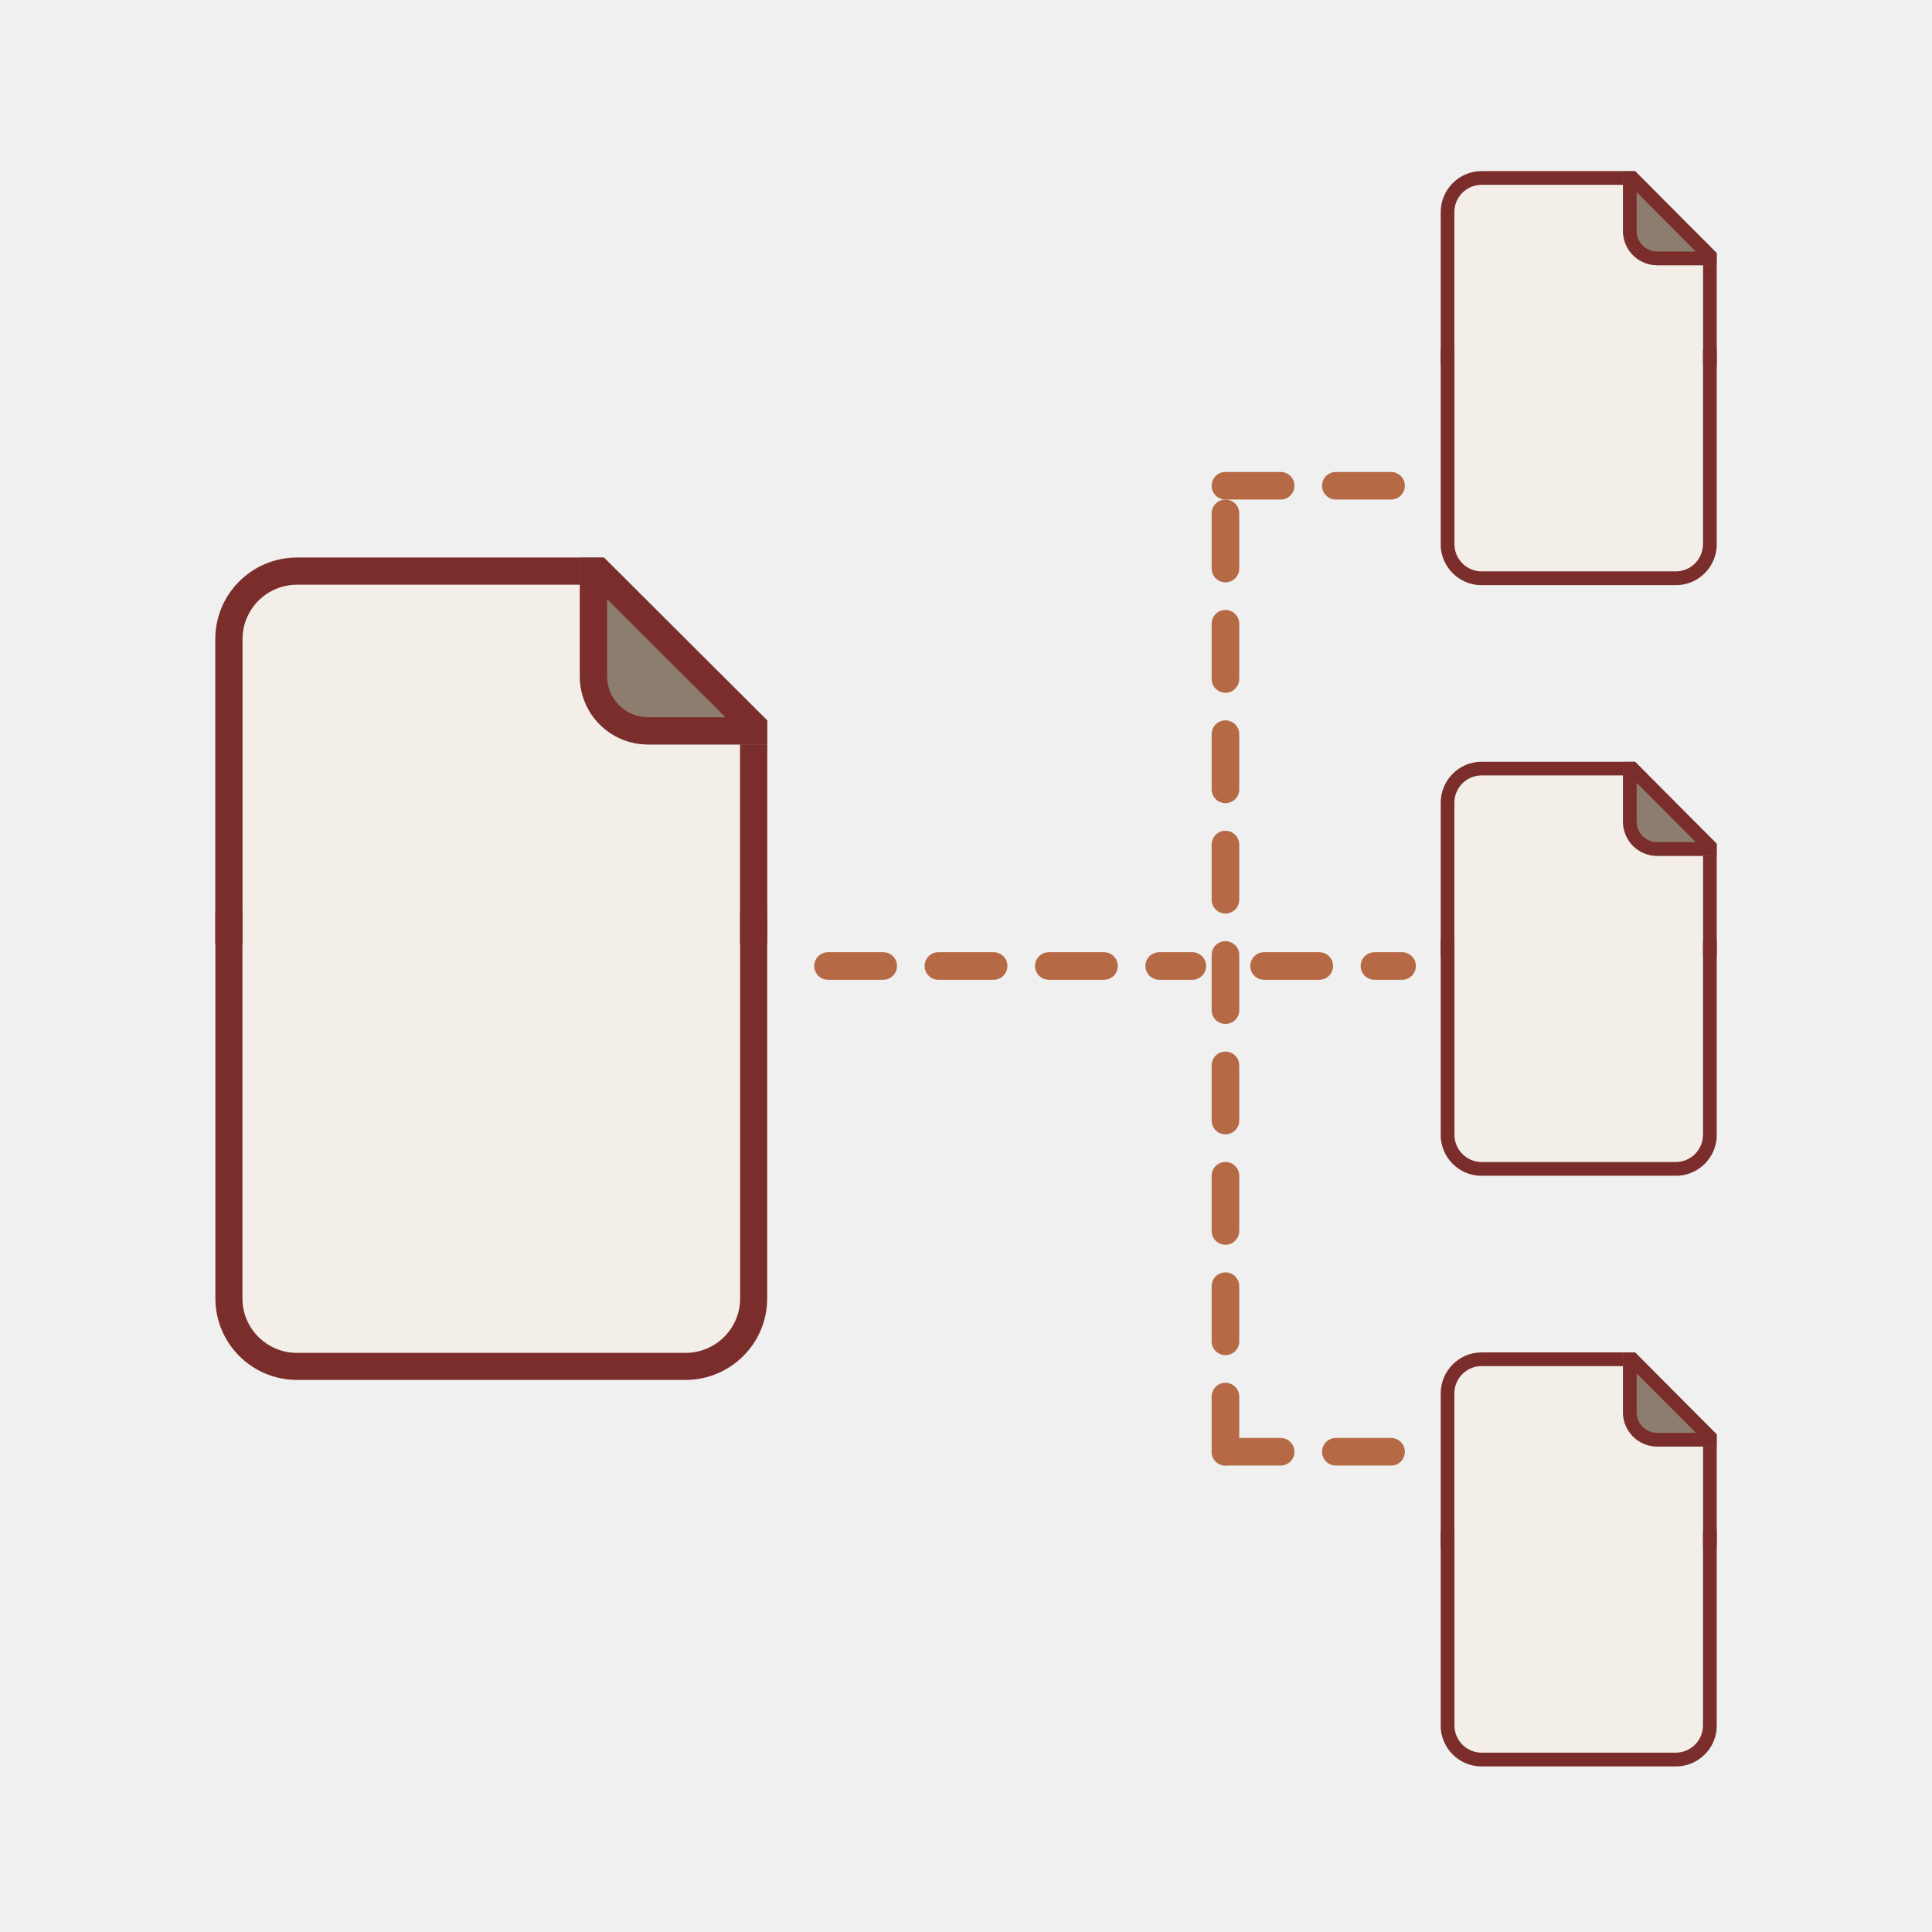
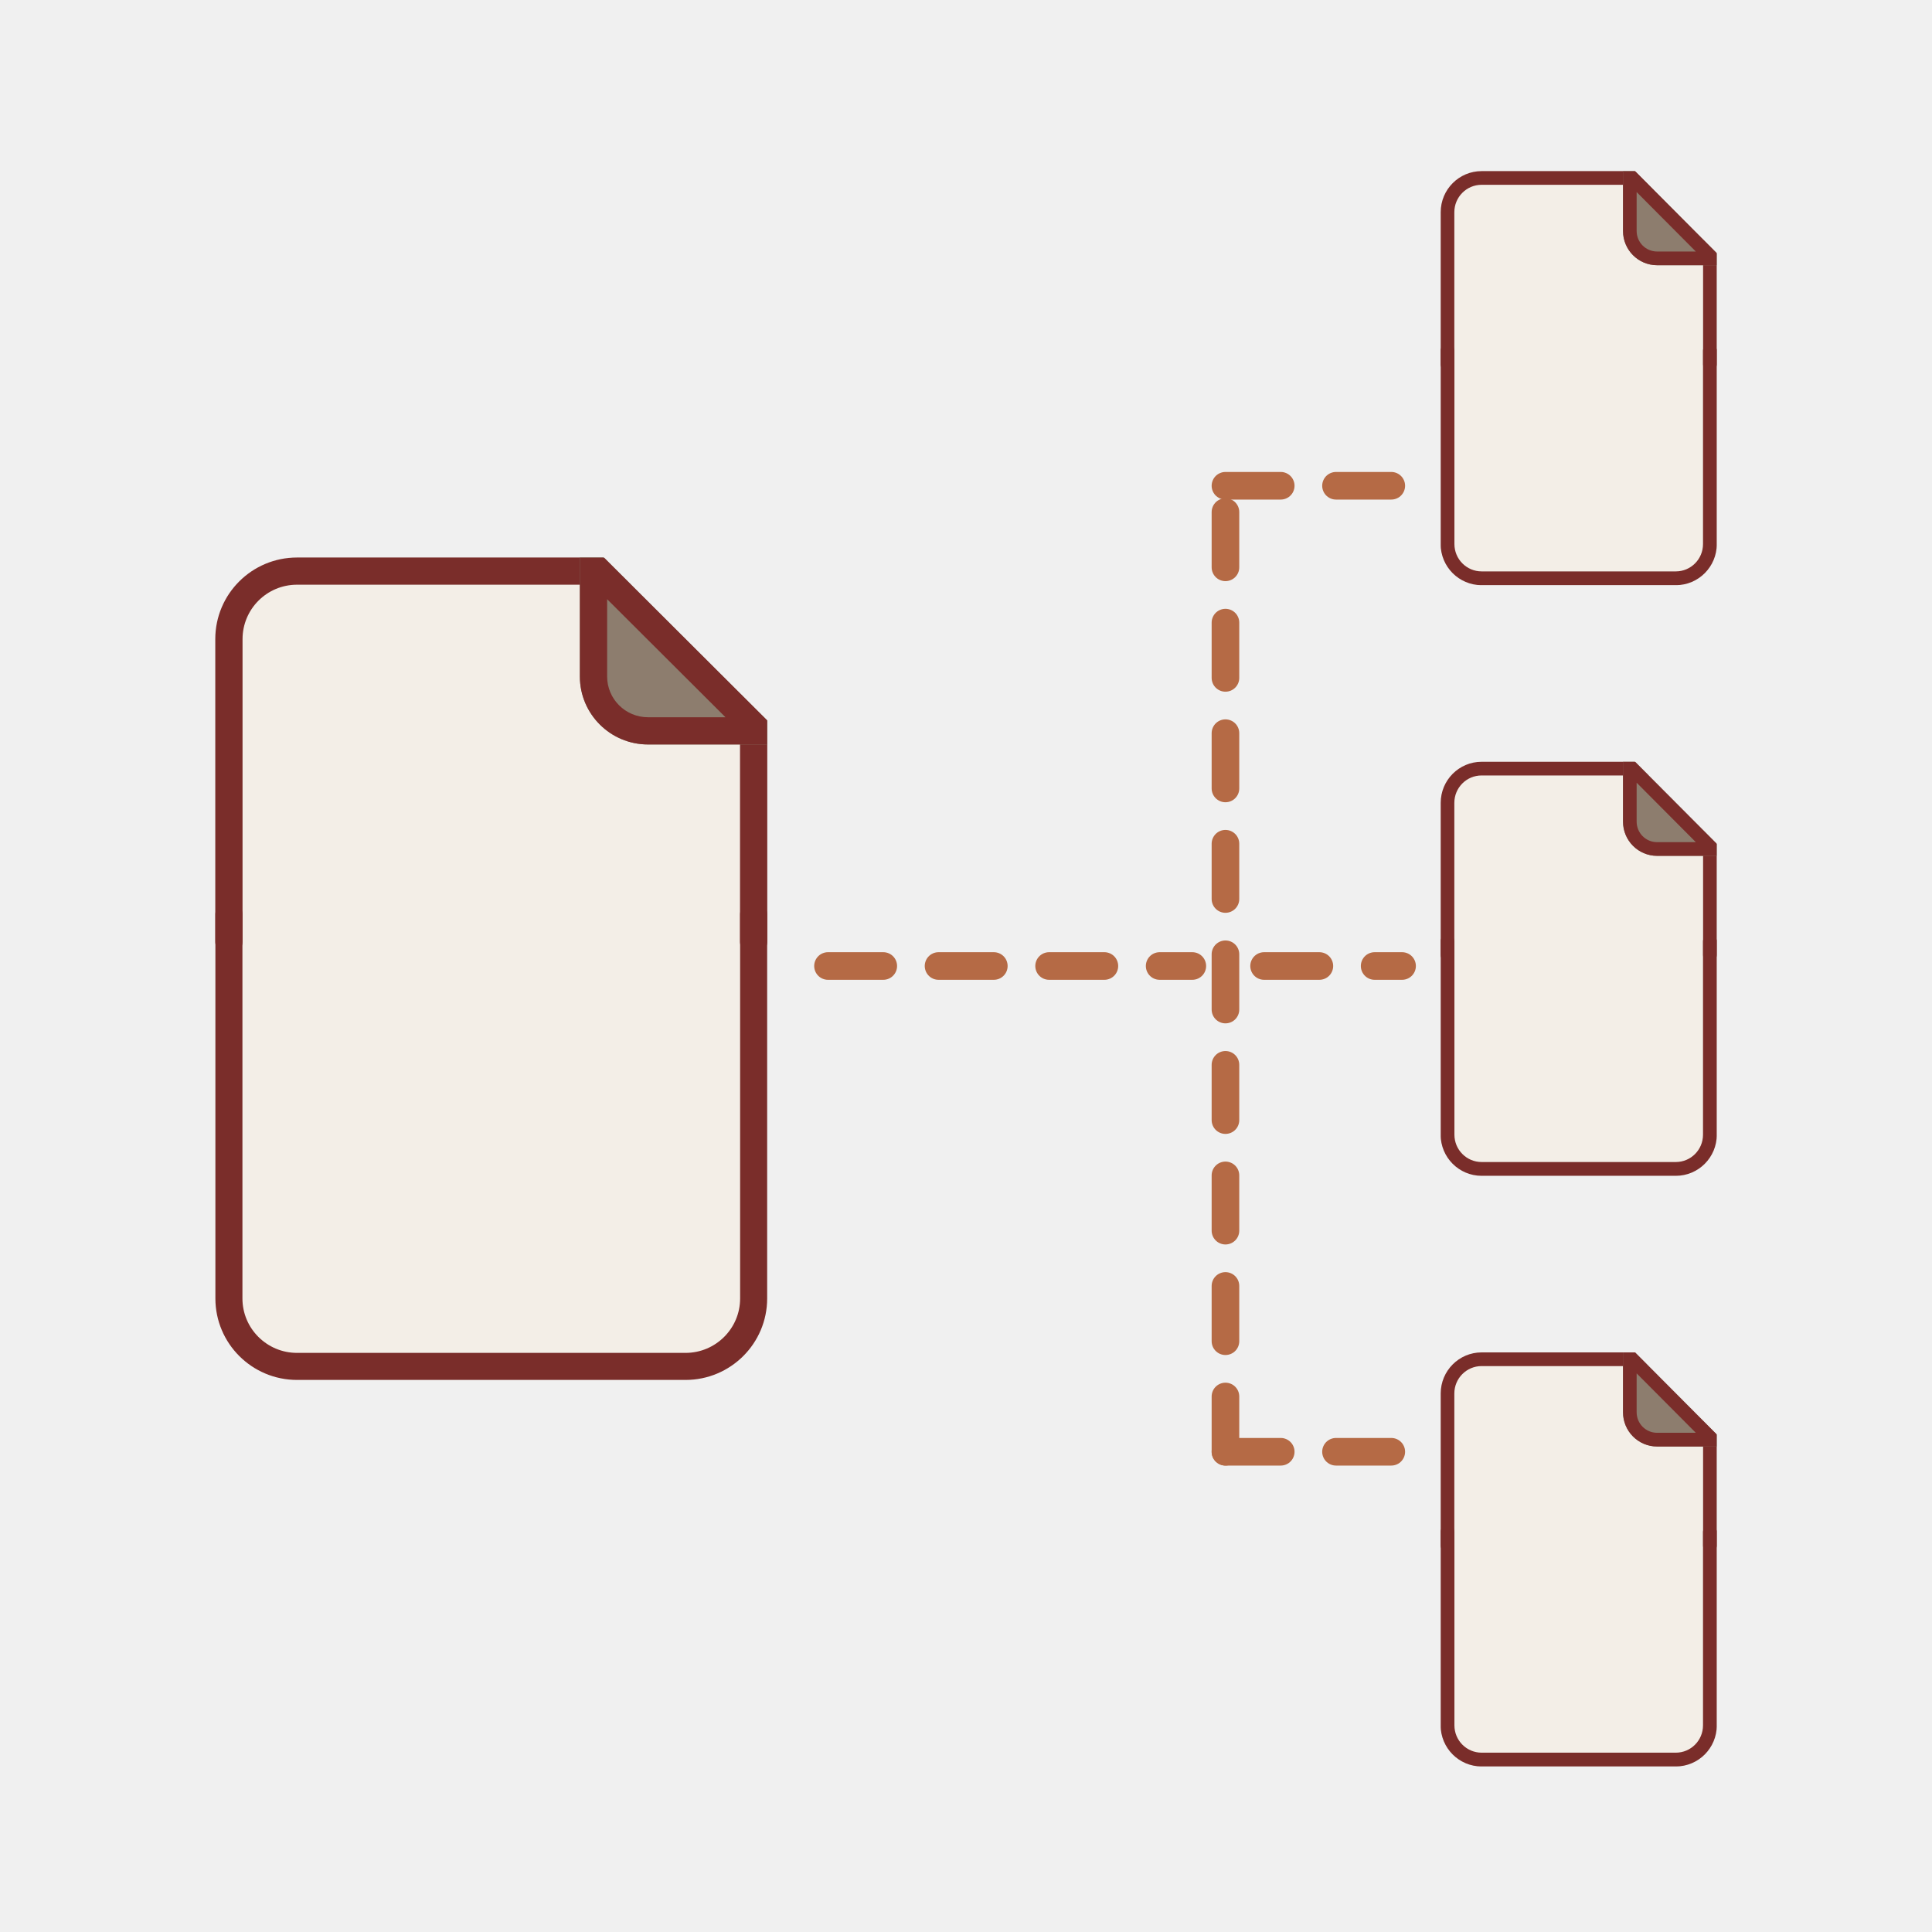
- <svg xmlns="http://www.w3.org/2000/svg" width="350" height="350" viewBox="0 0 350 350" fill="none">
-   <g clip-path="url(#clip0_49_285)">
-     <path d="M43.938 105.926H105.667L134.062 134.556V245.074H43.938V105.926Z" fill="#F3EEE7" />
-     <path d="M41.469 165.649V235.223C41.469 242.024 46.996 247.537 53.815 247.537H124.185C131.004 247.537 136.531 242.024 136.531 235.223V165.649" stroke="#7A2D2A" stroke-width="4.9" stroke-linecap="round" />
-     <path d="M114.252 105.926H53.815C48.36 105.926 43.938 110.336 43.938 115.777V170.574C43.938 171.934 42.833 173.037 41.469 173.037C40.105 173.037 39 171.934 39 170.574V115.777C39 107.616 45.633 101 53.815 101H109.314L114.252 105.926ZM139 130.61V170.574C139 171.934 137.894 173.037 136.531 173.037C135.167 173.037 134.062 171.934 134.062 170.574V125.685L139 130.61Z" fill="#7A2D2A" />
-     <path d="M139 130.522V134.864H117.395C110.577 134.864 105.049 129.35 105.049 122.55V101H109.401L139 130.522Z" fill="#8D7D6E" />
-     <mask id="mask0_49_285" style="mask-type:luminance" maskUnits="userSpaceOnUse" x="105" y="101" width="34" height="34">
-       <path d="M139 130.522V134.864H117.395C110.577 134.864 105.049 129.35 105.049 122.55V101H109.401L139 130.522Z" fill="white" />
+ <svg xmlns="http://www.w3.org/2000/svg" width="72" height="72" viewBox="0 0 72 72" fill="none">
+   <g clip-path="url(#clip0_51_605)">
+     <path d="M9.039 21.791H21.737L27.578 27.68V50.415H9.039V21.791Z" fill="#F3EEE7" />
+     <path d="M8.531 34.076V48.389C8.531 49.788 9.668 50.922 11.07 50.922H25.547C26.949 50.922 28.086 49.788 28.086 48.389V34.076" stroke="#7A2D2A" stroke-width="1.008" stroke-linecap="round" />
+     <path d="M23.503 21.79H11.07C9.948 21.79 9.039 22.698 9.039 23.817V35.09C9.039 35.369 8.811 35.596 8.531 35.596C8.25 35.596 8.023 35.369 8.023 35.09V23.817C8.023 22.138 9.387 20.777 11.07 20.777H22.487L23.503 21.79ZM28.594 26.868V35.09C28.594 35.369 28.367 35.596 28.086 35.596C27.806 35.596 27.578 35.369 27.578 35.09V25.855L28.594 26.868Z" fill="#7A2D2A" />
+     <path d="M28.594 26.85V27.744H24.15C22.747 27.744 21.61 26.609 21.61 25.21V20.777H22.505L28.594 26.85Z" fill="#8D7D6E" />
+     <mask id="mask0_51_605" style="mask-type:luminance" maskUnits="userSpaceOnUse" x="21" y="20" width="8" height="8">
+       <path d="M28.594 26.85V27.744H24.15C22.747 27.744 21.61 26.609 21.61 25.21V20.777H22.505L28.594 26.85Z" fill="white" />
    </mask>
-     <g mask="url(#mask0_49_285)">
-       <path d="M139 130.522H143.938V128.482L142.492 127.039L139 130.522ZM139 134.864V139.789H143.938V134.864H139ZM105.049 101V96.074H100.111V101H105.049ZM109.401 101L112.893 97.517L111.446 96.074H109.401V101ZM139 130.522H134.062V134.864H139H143.938V130.522H139ZM139 134.864V129.938H117.395V134.864V139.789H139V134.864ZM117.395 134.864V129.938C113.304 129.938 109.988 126.63 109.988 122.55H105.049H100.111C100.111 132.071 107.849 139.789 117.395 139.789V134.864ZM105.049 122.55H109.988V101H105.049H100.111V122.55H105.049ZM105.049 101V105.926H109.401V101V96.074H105.049V101ZM109.401 101L105.909 104.483L135.508 134.005L139 130.522L142.492 127.039L112.893 97.517L109.401 101Z" fill="#7A2D2A" />
+     <g mask="url(#mask0_51_605)">
+       <path d="M28.594 26.85H29.61V26.431L29.313 26.134L28.594 26.85ZM28.594 27.744V28.757H29.61V27.744H28.594ZM21.61 20.777V19.764H20.594V20.777H21.61ZM22.505 20.777L23.224 20.061L22.926 19.764H22.505V20.777ZM28.594 26.85H27.578V27.744H28.594H29.61V26.85H28.594ZM28.594 27.744V26.73H24.15V27.744V28.757H28.594V27.744ZM24.15 27.744V26.73C23.308 26.73 22.626 26.05 22.626 25.21H21.61H20.594C20.594 27.169 22.186 28.757 24.15 28.757V27.744ZM21.61 25.21H22.626V20.777H21.61H20.594V25.21H21.61ZM21.61 20.777V21.791H22.505V20.777V19.764H21.61V20.777ZM22.505 20.777L21.787 21.494L27.876 27.567L28.594 26.85L29.313 26.134L23.224 20.061L22.505 20.777Z" fill="#7A2D2A" />
    </g>
  </g>
-   <g clip-path="url(#clip1_49_285)">
-     <path d="M263.469 33.479H294.333L308.531 47.891V103.521H263.469V33.479Z" fill="#F3EEE7" />
-     <path d="M262.235 63.541V98.562C262.235 101.985 264.998 104.76 268.407 104.76H303.593C307.002 104.76 309.765 101.985 309.765 98.562V63.541" stroke="#7A2D2A" stroke-width="2.5" stroke-linecap="round" />
-     <path d="M298.626 33.479H268.407C265.68 33.479 263.469 35.699 263.469 38.438V66.021C263.469 66.705 262.916 67.26 262.235 67.26C261.553 67.26 261 66.705 261 66.021V38.438C261 34.33 264.316 31 268.407 31H296.157L298.626 33.479ZM311 45.904V66.021C311 66.705 310.447 67.26 309.765 67.26C309.084 67.26 308.531 66.705 308.531 66.021V43.425L311 45.904Z" fill="#7A2D2A" />
-     <path d="M311 45.86V48.045H300.197C296.788 48.045 294.025 45.27 294.025 41.847V31H296.201L311 45.86Z" fill="#8D7D6E" />
-     <mask id="mask1_49_285" style="mask-type:luminance" maskUnits="userSpaceOnUse" x="294" y="31" width="17" height="18">
-       <path d="M311 45.86V48.045H300.197C296.788 48.045 294.025 45.27 294.025 41.847V31H296.201L311 45.86Z" fill="white" />
+   <g clip-path="url(#clip1_51_605)">
+     <path d="M54.199 6.887H60.548L63.469 9.852V21.296H54.199V6.887Z" fill="#F3EEE7" />
+     <path d="M53.945 13.071V20.276C53.945 20.98 54.514 21.551 55.215 21.551H62.453C63.155 21.551 63.723 20.98 63.723 20.276V13.071" stroke="#7A2D2A" stroke-width="0.514" stroke-linecap="round" />
+     <path d="M61.432 6.887H55.215C54.654 6.887 54.199 7.344 54.199 7.907V13.581C54.199 13.722 54.086 13.836 53.945 13.836C53.805 13.836 53.691 13.722 53.691 13.581V7.907C53.691 7.062 54.374 6.377 55.215 6.377H60.924L61.432 6.887ZM63.977 9.443V13.581C63.977 13.722 63.863 13.836 63.723 13.836C63.583 13.836 63.469 13.722 63.469 13.581V8.933L63.977 9.443Z" fill="#7A2D2A" />
+     <path d="M63.977 9.434V9.884H61.755C61.054 9.884 60.485 9.313 60.485 8.608V6.377H60.933L63.977 9.434Z" fill="#8D7D6E" />
+     <mask id="mask1_51_605" style="mask-type:luminance" maskUnits="userSpaceOnUse" x="60" y="6" width="4" height="4">
+       <path d="M63.977 9.434V9.884H61.755C61.054 9.884 60.485 9.313 60.485 8.608V6.377H60.933L63.977 9.434Z" fill="white" />
    </mask>
-     <g mask="url(#mask1_49_285)">
-       <path d="M311 45.86H313.469V44.833L312.746 44.107L311 45.86ZM311 48.045V50.525H313.469V48.045H311ZM294.025 31V28.521H291.556V31H294.025ZM296.201 31L297.947 29.247L297.223 28.521H296.201V31ZM311 45.86H308.531V48.045H311H313.469V45.86H311ZM311 48.045V45.566H300.198V48.045V50.525H311V48.045ZM300.198 48.045V45.566C298.152 45.566 296.494 43.901 296.494 41.847H294.025H291.556C291.556 46.64 295.425 50.525 300.198 50.525V48.045ZM294.025 41.847H296.494V31H294.025H291.556V41.847H294.025ZM294.025 31V33.479H296.201V31V28.521H294.025V31ZM296.201 31L294.455 32.753L309.254 47.614L311 45.86L312.746 44.107L297.947 29.247L296.201 31Z" fill="#7A2D2A" />
+     <g mask="url(#mask1_51_605)">
+       <path d="M63.977 9.434H64.485V9.223L64.336 9.073L63.977 9.434ZM63.977 9.884V10.394H64.485V9.884H63.977ZM60.485 6.377V5.867H59.977V6.377H60.485ZM60.933 6.377L61.292 6.016L61.143 5.867H60.933V6.377ZM63.977 9.434H63.469V9.884H63.977H64.485V9.434H63.977ZM63.977 9.884V9.373H61.755V9.884V10.394H63.977V9.884ZM61.755 9.884V9.373C61.334 9.373 60.993 9.031 60.993 8.608H60.485H59.977C59.977 9.594 60.773 10.394 61.755 10.394V9.884ZM60.485 8.608H60.993V6.377H60.485H59.977V8.608H60.485ZM60.485 6.377V6.887H60.933V6.377V5.867H60.485V6.377ZM60.933 6.377L60.574 6.738L63.618 9.795L63.977 9.434L64.336 9.073L61.292 6.016L60.933 6.377Z" fill="#7A2D2A" />
    </g>
  </g>
-   <g clip-path="url(#clip2_49_285)">
-     <path d="M263.469 140.479H294.333L308.531 154.89V210.521H263.469V140.479Z" fill="#F3EEE7" />
-     <path d="M262.235 170.541V205.562C262.235 208.985 264.998 211.76 268.407 211.76H303.593C307.002 211.76 309.765 208.985 309.765 205.562V170.541" stroke="#7A2D2A" stroke-width="2.5" stroke-linecap="round" />
-     <path d="M298.626 140.479H268.407C265.68 140.479 263.469 142.699 263.469 145.438V173.021C263.469 173.705 262.916 174.26 262.235 174.26C261.553 174.26 261 173.705 261 173.021V145.438C261 141.33 264.316 138 268.407 138H296.157L298.626 140.479ZM311 152.904V173.021C311 173.705 310.447 174.26 309.765 174.26C309.084 174.26 308.531 173.705 308.531 173.021V150.425L311 152.904Z" fill="#7A2D2A" />
-     <path d="M311 152.86V155.045H300.197C296.788 155.045 294.025 152.27 294.025 148.847V138H296.201L311 152.86Z" fill="#8D7D6E" />
-     <mask id="mask2_49_285" style="mask-type:luminance" maskUnits="userSpaceOnUse" x="294" y="138" width="17" height="18">
-       <path d="M311 152.86V155.045H300.197C296.788 155.045 294.025 152.27 294.025 148.847V138H296.201L311 152.86Z" fill="white" />
+   <g clip-path="url(#clip2_51_605)">
+     <path d="M54.199 28.899H60.548L63.469 31.863V43.307H54.199V28.899Z" fill="#F3EEE7" />
+     <path d="M53.945 35.083V42.287C53.945 42.991 54.514 43.562 55.215 43.562H62.453C63.155 43.562 63.723 42.991 63.723 42.287V35.083" stroke="#7A2D2A" stroke-width="0.514" stroke-linecap="round" />
+     <path d="M61.432 28.899H55.215C54.654 28.899 54.199 29.355 54.199 29.919V35.593C54.199 35.734 54.086 35.848 53.945 35.848C53.805 35.848 53.691 35.734 53.691 35.593V29.919C53.691 29.074 54.374 28.389 55.215 28.389H60.924L61.432 28.899ZM63.977 31.455V35.593C63.977 35.734 63.863 35.848 63.723 35.848C63.583 35.848 63.469 35.734 63.469 35.593V30.945L63.977 31.455Z" fill="#7A2D2A" />
+     <path d="M63.977 31.445V31.895H61.755C61.054 31.895 60.485 31.324 60.485 30.62V28.389H60.933L63.977 31.445Z" fill="#8D7D6E" />
+     <mask id="mask2_51_605" style="mask-type:luminance" maskUnits="userSpaceOnUse" x="60" y="28" width="4" height="4">
+       <path d="M63.977 31.445V31.895H61.755C61.054 31.895 60.485 31.324 60.485 30.62V28.389H60.933L63.977 31.445Z" fill="white" />
    </mask>
-     <g mask="url(#mask2_49_285)">
-       <path d="M311 152.86H313.469V151.833L312.746 151.107L311 152.86ZM311 155.045V157.525H313.469V155.045H311ZM294.025 138V135.521H291.556V138H294.025ZM296.201 138L297.947 136.247L297.223 135.521H296.201V138ZM311 152.86H308.531V155.045H311H313.469V152.86H311ZM311 155.045V152.566H300.198V155.045V157.525H311V155.045ZM300.198 155.045V152.566C298.152 152.566 296.494 150.901 296.494 148.847H294.025H291.556C291.556 153.64 295.425 157.525 300.198 157.525V155.045ZM294.025 148.847H296.494V138H294.025H291.556V148.847H294.025ZM294.025 138V140.479H296.201V138V135.521H294.025V138ZM296.201 138L294.455 139.753L309.254 154.613L311 152.86L312.746 151.107L297.947 136.247L296.201 138Z" fill="#7A2D2A" />
+     <g mask="url(#mask2_51_605)">
+       <path d="M63.977 31.445H64.485V31.234L64.336 31.085L63.977 31.445ZM63.977 31.895V32.405H64.485V31.895H63.977ZM60.485 28.389V27.878H59.977V28.389H60.485ZM60.933 28.389L61.292 28.028L61.143 27.878H60.933V28.389ZM63.977 31.445H63.469V31.895H63.977H64.485V31.445H63.977ZM63.977 31.895V31.385H61.755V31.895V32.405H63.977V31.895ZM61.755 31.895V31.385C61.334 31.385 60.993 31.043 60.993 30.62H60.485H59.977C59.977 31.606 60.773 32.405 61.755 32.405V31.895ZM60.485 30.62H60.993V28.389H60.485H59.977V30.62H60.485ZM60.485 28.389V28.899H60.933V28.389V27.878H60.485V28.389ZM60.933 28.389L60.574 28.749L63.618 31.806L63.977 31.445L64.336 31.085L61.292 28.028L60.933 28.389Z" fill="#7A2D2A" />
    </g>
  </g>
-   <g clip-path="url(#clip3_49_285)">
-     <path d="M263.469 247.479H294.333L308.531 261.89V317.521H263.469V247.479Z" fill="#F3EEE7" />
-     <path d="M262.235 277.541V312.562C262.235 315.985 264.998 318.76 268.407 318.76H303.593C307.002 318.76 309.765 315.985 309.765 312.562V277.541" stroke="#7A2D2A" stroke-width="2.5" stroke-linecap="round" />
-     <path d="M298.626 247.479H268.407C265.68 247.479 263.469 249.699 263.469 252.438V280.021C263.469 280.705 262.916 281.26 262.235 281.26C261.553 281.26 261 280.705 261 280.021V252.438C261 248.33 264.316 245 268.407 245H296.157L298.626 247.479ZM311 259.904V280.021C311 280.705 310.447 281.26 309.765 281.26C309.084 281.26 308.531 280.705 308.531 280.021V257.425L311 259.904Z" fill="#7A2D2A" />
-     <path d="M311 259.86V262.045H300.197C296.788 262.045 294.025 259.27 294.025 255.847V245H296.201L311 259.86Z" fill="#8D7D6E" />
-     <mask id="mask3_49_285" style="mask-type:luminance" maskUnits="userSpaceOnUse" x="294" y="245" width="17" height="18">
-       <path d="M311 259.86V262.045H300.197C296.788 262.045 294.025 259.27 294.025 255.847V245H296.201L311 259.86Z" fill="white" />
+   <g clip-path="url(#clip3_51_605)">
+     <path d="M54.199 50.91H60.548L63.469 53.875V65.319H54.199V50.91Z" fill="#F3EEE7" />
+     <path d="M53.945 57.094V64.299C53.945 65.003 54.514 65.574 55.215 65.574H62.453C63.155 65.574 63.723 65.003 63.723 64.299V57.094" stroke="#7A2D2A" stroke-width="0.514" stroke-linecap="round" />
+     <path d="M61.432 50.91H55.215C54.654 50.91 54.199 51.367 54.199 51.93V57.604C54.199 57.745 54.086 57.859 53.945 57.859C53.805 57.859 53.691 57.745 53.691 57.604V51.93C53.691 51.085 54.374 50.4 55.215 50.4H60.924L61.432 50.91ZM63.977 53.466V57.604C63.977 57.745 63.863 57.859 63.723 57.859C63.583 57.859 63.469 57.745 63.469 57.604V52.956L63.977 53.466Z" fill="#7A2D2A" />
+     <path d="M63.977 53.457V53.907H61.755C61.054 53.907 60.485 53.336 60.485 52.631V50.4H60.933L63.977 53.457Z" fill="#8D7D6E" />
+     <mask id="mask3_51_605" style="mask-type:luminance" maskUnits="userSpaceOnUse" x="60" y="50" width="4" height="4">
+       <path d="M63.977 53.457V53.907H61.755C61.054 53.907 60.485 53.336 60.485 52.631V50.4H60.933L63.977 53.457Z" fill="white" />
    </mask>
-     <g mask="url(#mask3_49_285)">
-       <path d="M311 259.86H313.469V258.833L312.746 258.107L311 259.86ZM311 262.045V264.525H313.469V262.045H311ZM294.025 245V242.521H291.556V245H294.025ZM296.201 245L297.947 243.247L297.223 242.521H296.201V245ZM311 259.86H308.531V262.045H311H313.469V259.86H311ZM311 262.045V259.566H300.198V262.045V264.525H311V262.045ZM300.198 262.045V259.566C298.152 259.566 296.494 257.901 296.494 255.847H294.025H291.556C291.556 260.64 295.425 264.525 300.198 264.525V262.045ZM294.025 255.847H296.494V245H294.025H291.556V255.847H294.025ZM294.025 245V247.479H296.201V245V242.521H294.025V245ZM296.201 245L294.455 246.753L309.254 261.613L311 259.86L312.746 258.107L297.947 243.247L296.201 245Z" fill="#7A2D2A" />
+     <g mask="url(#mask3_51_605)">
+       <path d="M63.977 53.457H64.485V53.246L64.336 53.096L63.977 53.457ZM63.977 53.907V54.416H64.485V53.907H63.977ZM60.485 50.4V49.89H59.977V50.4H60.485ZM60.933 50.4L61.292 50.039L61.143 49.89H60.933V50.4ZM63.977 53.457H63.469V53.907H63.977H64.485V53.457H63.977ZM63.977 53.907V53.396H61.755V53.907V54.416H63.977V53.907ZM61.755 53.907V53.396C61.334 53.396 60.993 53.054 60.993 52.631H60.485H59.977C59.977 53.617 60.773 54.416 61.755 54.416V53.907ZM60.485 52.631H60.993V50.4H60.485H59.977V52.631H60.485ZM60.485 50.4V50.91H60.933V50.4V49.89H60.485V50.4ZM60.933 50.4L60.574 50.761L63.618 53.818L63.977 53.457L64.336 53.096L61.292 50.039L60.933 50.4Z" fill="#7A2D2A" />
    </g>
  </g>
-   <path d="M150 175H216" stroke="#B56A45" stroke-width="5" stroke-linecap="round" stroke-dasharray="10 10" />
-   <path d="M222 88H254" stroke="#B56A45" stroke-width="5" stroke-linecap="round" stroke-dasharray="10 10" />
-   <path d="M222 263H254" stroke="#B56A45" stroke-width="5" stroke-linecap="round" stroke-dasharray="10 10" />
-   <path d="M229 175H254" stroke="#B56A45" stroke-width="5" stroke-linecap="round" stroke-dasharray="10 10" />
-   <path d="M222 263V88" stroke="#B56A45" stroke-width="5" stroke-linecap="round" stroke-dasharray="10 10" />
+   <path d="M30.857 36H44.434" stroke="#B56A45" stroke-width="1.029" stroke-linecap="round" stroke-dasharray="2.06 2.06" />
+   <path d="M45.669 18.103H52.251" stroke="#B56A45" stroke-width="1.029" stroke-linecap="round" stroke-dasharray="2.06 2.06" />
+   <path d="M45.669 54.103H52.251" stroke="#B56A45" stroke-width="1.029" stroke-linecap="round" stroke-dasharray="2.06 2.06" />
+   <path d="M47.109 36H52.251" stroke="#B56A45" stroke-width="1.029" stroke-linecap="round" stroke-dasharray="2.06 2.06" />
+   <path d="M45.669 54.103V18.103" stroke="#B56A45" stroke-width="1.029" stroke-linecap="round" stroke-dasharray="2.06 2.06" />
  <defs>
-     <clipPath id="clip0_49_285">
-       <rect width="100" height="149" fill="white" transform="translate(39 101)" />
+     <clipPath id="clip0_51_605">
+       <rect width="20.571" height="30.651" fill="white" transform="translate(8.02283 20.7772)" />
    </clipPath>
-     <clipPath id="clip1_49_285">
-       <rect width="50" height="75" fill="white" transform="translate(261 31)" />
+     <clipPath id="clip1_51_605">
+       <rect width="10.286" height="15.429" fill="white" transform="translate(53.6914 6.37714)" />
    </clipPath>
-     <clipPath id="clip2_49_285">
-       <rect width="50" height="75" fill="white" transform="translate(261 138)" />
+     <clipPath id="clip2_51_605">
+       <rect width="10.286" height="15.429" fill="white" transform="translate(53.6914 28.3885)" />
    </clipPath>
-     <clipPath id="clip3_49_285">
-       <rect width="50" height="75" fill="white" transform="translate(261 245)" />
+     <clipPath id="clip3_51_605">
+       <rect width="10.286" height="15.429" fill="white" transform="translate(53.6914 50.4)" />
    </clipPath>
  </defs>
</svg>
